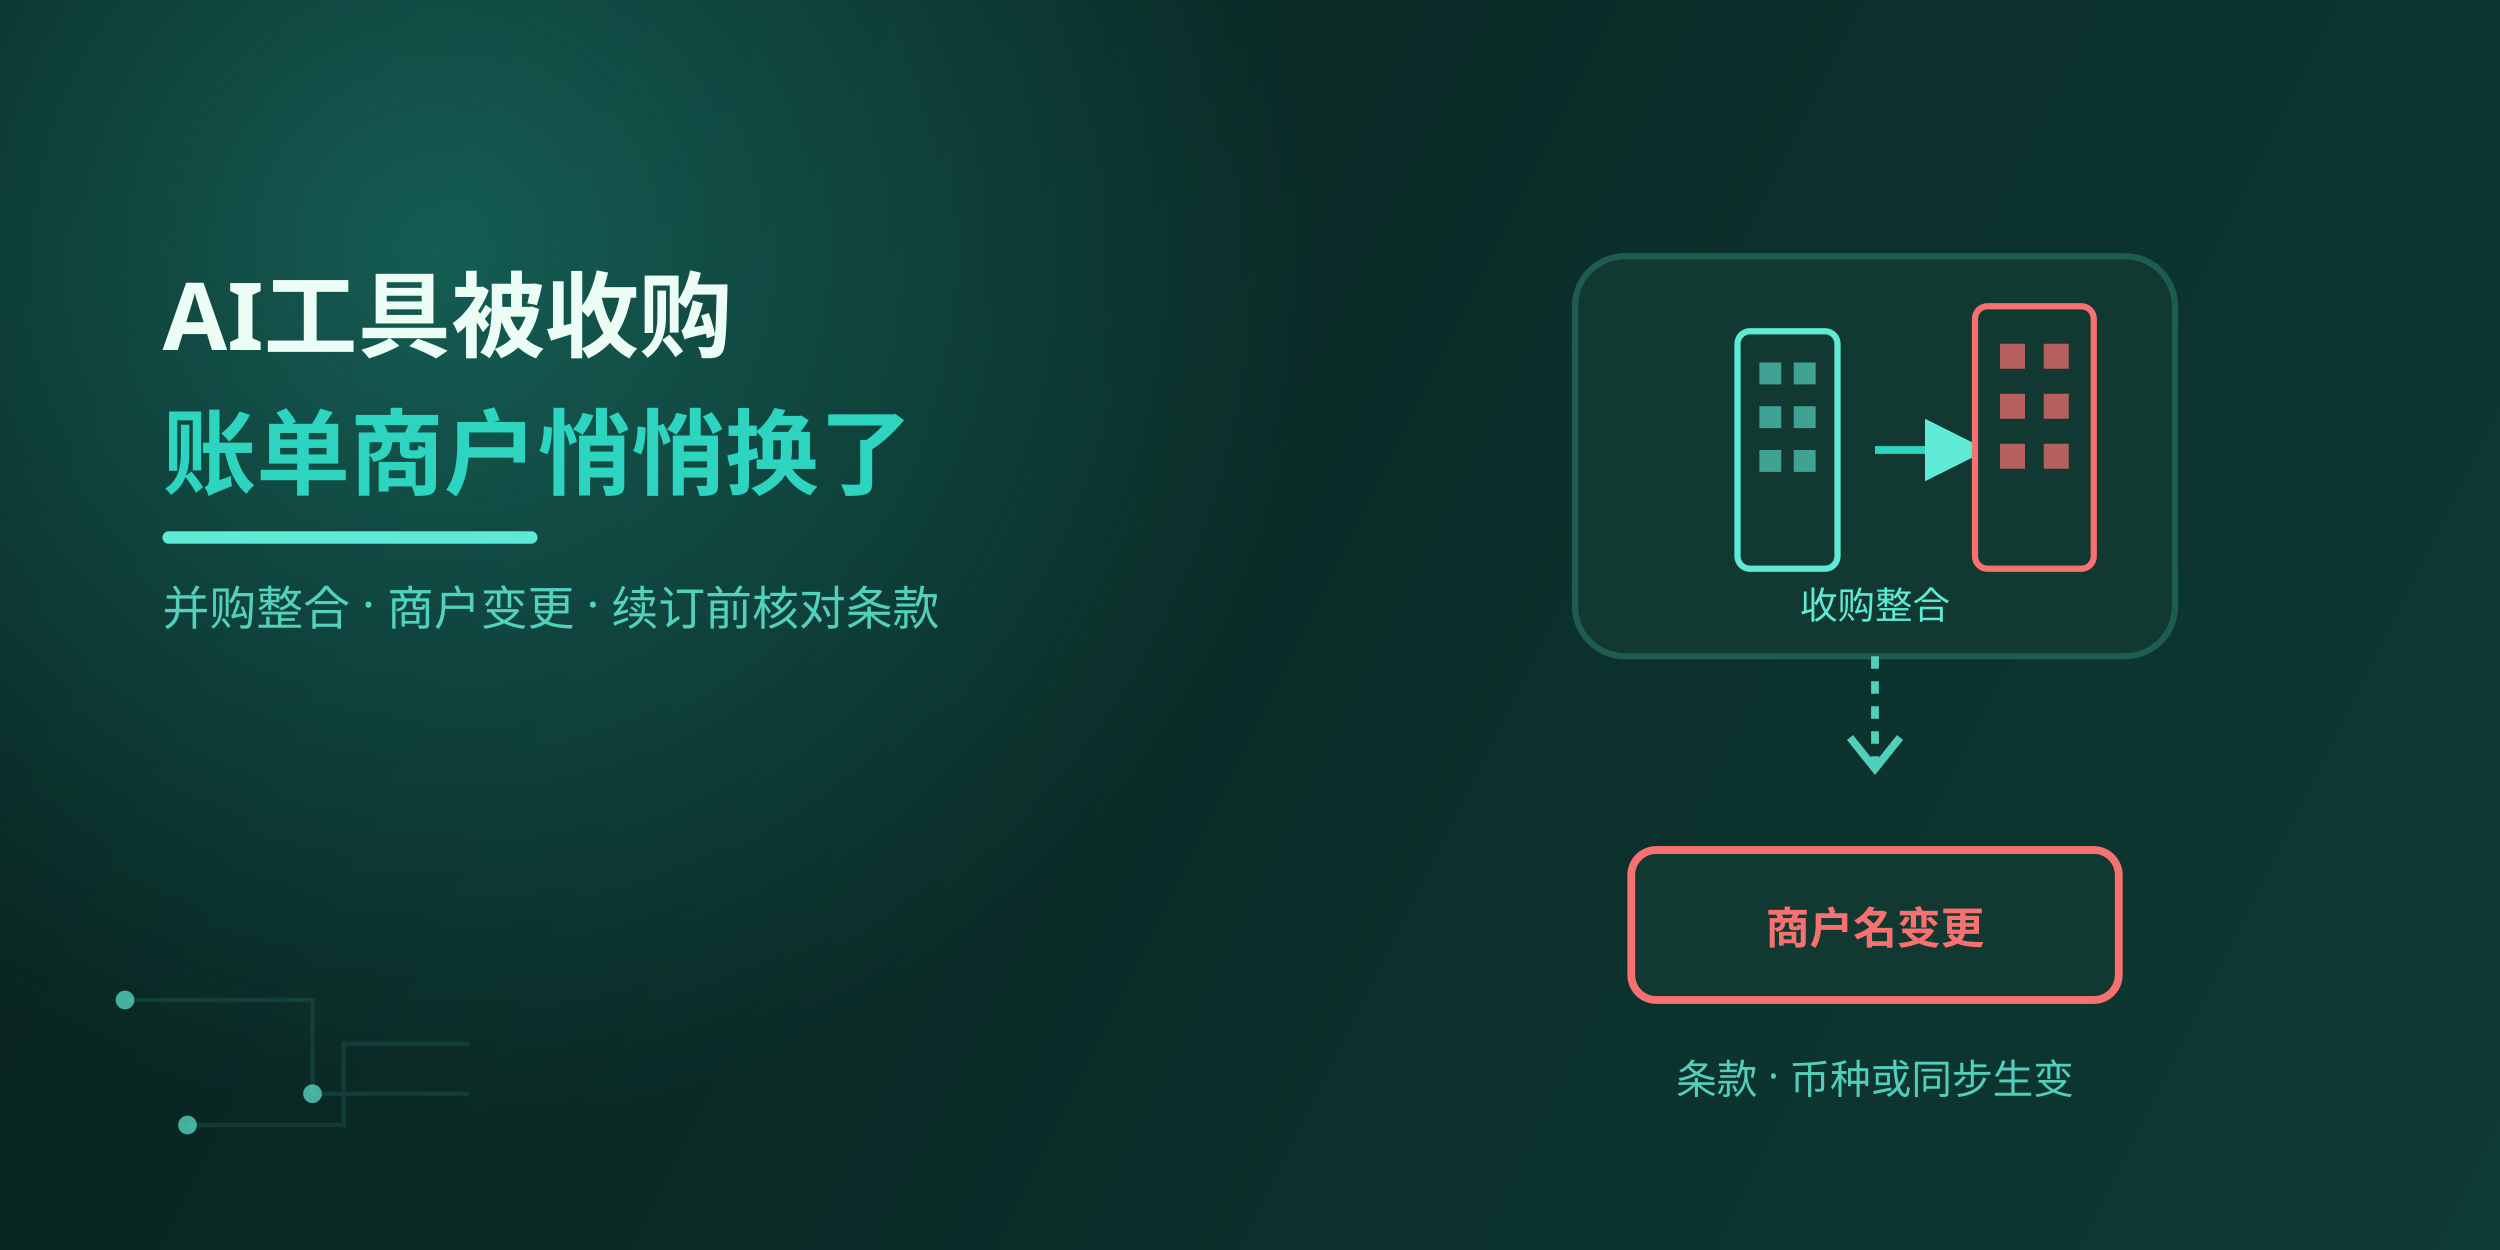
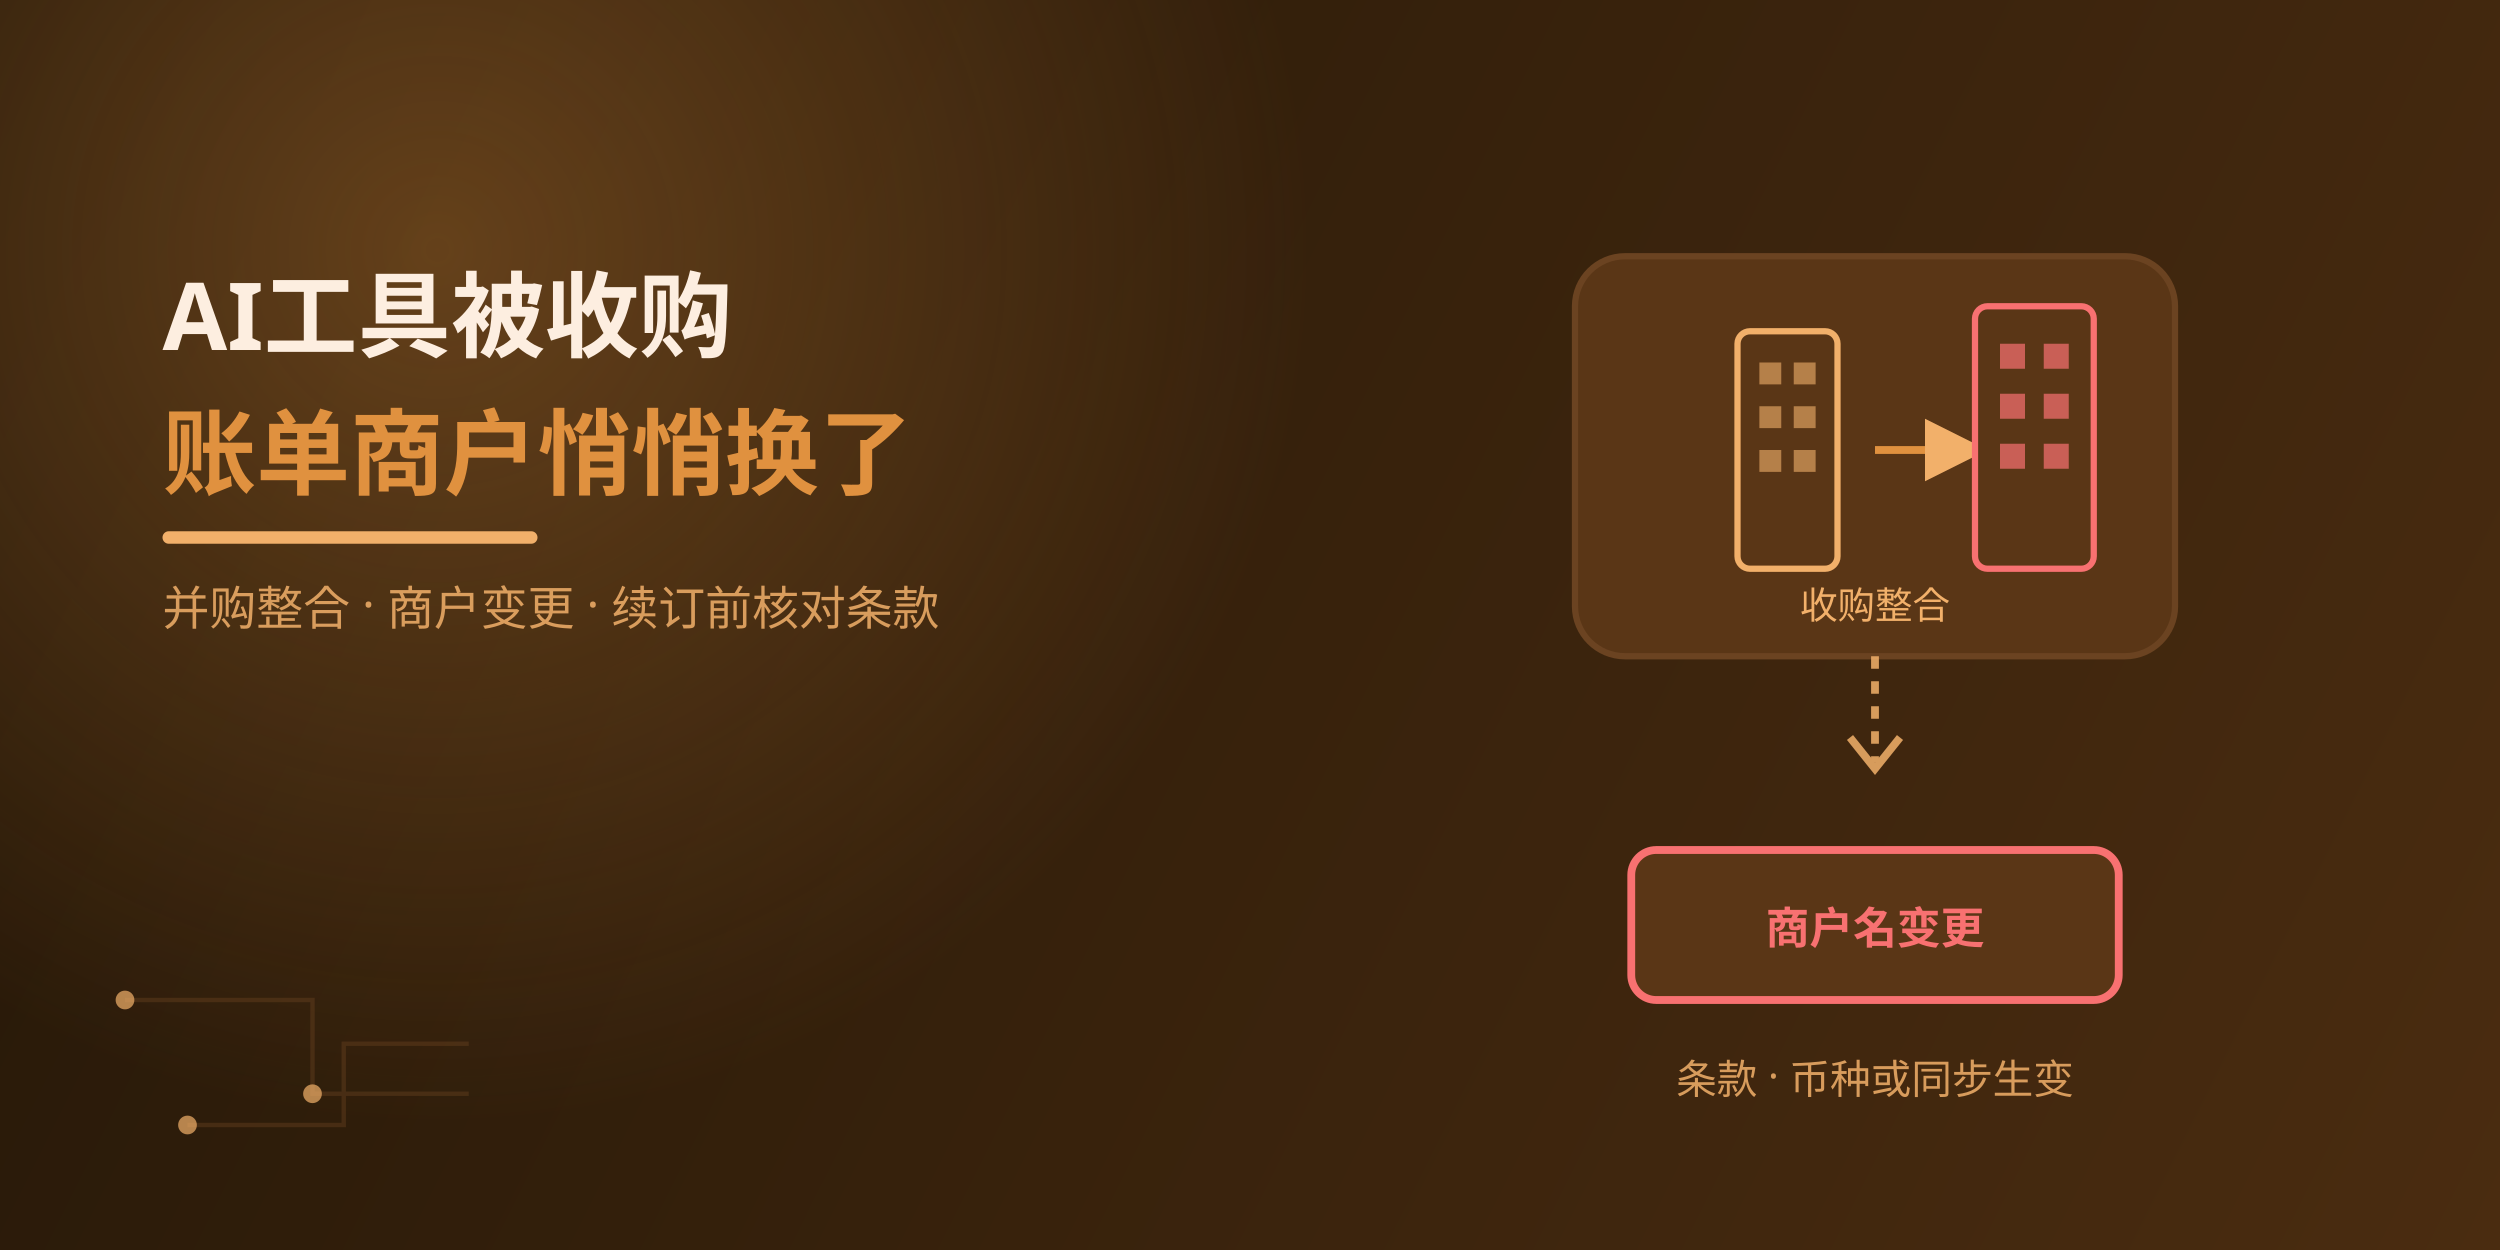
<svg xmlns="http://www.w3.org/2000/svg" viewBox="0 0 800 400" role="img" aria-label="AI工具被收购后账单商户变更封面图">
  <defs>
    <linearGradient id="bgGradAcq" x1="0" y1="0" x2="800" y2="400" gradientUnits="userSpaceOnUse">
-       <stop offset="0" stop-color="#08201d" />
-       <stop offset="1" stop-color="#0e3a34" />
+       <stop offset="0" stop-color="#241708" />
+       <stop offset="1" stop-color="#4a2c10" />
    </linearGradient>
    <radialGradient id="glowAcq" cx="140" cy="80" r="280" gradientUnits="userSpaceOnUse">
-       <stop offset="0" stop-color="#2dd4bf" stop-opacity="0.32" />
-       <stop offset="1" stop-color="#2dd4bf" stop-opacity="0" />
+       <stop offset="0" stop-color="#e0913f" stop-opacity="0.32" />
+       <stop offset="1" stop-color="#e0913f" stop-opacity="0" />
    </radialGradient>
    <marker id="arrowAcq" markerWidth="8" markerHeight="8" refX="4" refY="4" orient="auto">
-       <path d="M0 0 L8 4 L0 8 Z" fill="#5eead4" />
+       <path d="M0 0 L8 4 L0 8 Z" fill="#f2b06a" />
    </marker>
  </defs>
  <rect width="800" height="400" fill="url(#bgGradAcq)" />
  <rect width="800" height="400" fill="url(#glowAcq)" />
-   <g stroke="#1e5b50" stroke-width="1.4" opacity="0.4" fill="none">
+   <g stroke="#6b4321" stroke-width="1.4" opacity="0.4" fill="none">
    <path d="M40 320 h60 v30 h50" />
    <path d="M60 360 h50 v-26 h40" />
  </g>
-   <g fill="#5eead4" opacity="0.7">
+   <g fill="#f2b06a" opacity="0.7">
    <circle cx="40" cy="320" r="3" />
    <circle cx="100" cy="350" r="3" />
    <circle cx="60" cy="360" r="3" />
  </g>
-   <text x="52" y="112" font-family="'PingFang SC','Microsoft YaHei',sans-serif" font-size="30" font-weight="700" fill="#ecfdf5">AI工具被收购</text>
-   <text x="52" y="156" font-family="'PingFang SC','Microsoft YaHei',sans-serif" font-size="30" font-weight="700" fill="#2dd4bf">账单商户悄悄换了</text>
-   <rect x="52" y="170" width="120" height="4" rx="2" fill="#5eead4" />
-   <text x="52" y="200" font-family="'PingFang SC','Microsoft YaHei',sans-serif" font-size="15" font-weight="400" fill="#5eead4" opacity="0.85">并购整合 · 商户变更 · 续订前核对条款</text>
+   <text x="52" y="112" font-family="'PingFang SC','Microsoft YaHei',sans-serif" font-size="30" font-weight="700" fill="#fdeee0">AI工具被收购</text>
+   <text x="52" y="156" font-family="'PingFang SC','Microsoft YaHei',sans-serif" font-size="30" font-weight="700" fill="#e0913f">账单商户悄悄换了</text>
+   <rect x="52" y="170" width="120" height="4" rx="2" fill="#f2b06a" />
+   <text x="52" y="200" font-family="'PingFang SC','Microsoft YaHei',sans-serif" font-size="15" font-weight="400" fill="#f2b06a" opacity="0.85">并购整合 · 商户变更 · 续订前核对条款</text>
  <g transform="translate(600,146)">
-     <rect x="-96" y="-64" width="192" height="128" rx="16" fill="#123832" stroke="#1e5b50" stroke-width="2" />
+     <rect x="-96" y="-64" width="192" height="128" rx="16" fill="#5a3616" stroke="#6b4321" stroke-width="2" />
    <g transform="translate(-28,-2)">
-       <rect x="-16" y="-38" width="32" height="76" rx="4" fill="#123832" stroke="#5eead4" stroke-width="2" />
-       <rect x="-9" y="-28" width="7" height="7" fill="#5eead4" opacity="0.6" />
-       <rect x="2" y="-28" width="7" height="7" fill="#5eead4" opacity="0.6" />
-       <rect x="-9" y="-14" width="7" height="7" fill="#5eead4" opacity="0.6" />
-       <rect x="2" y="-14" width="7" height="7" fill="#5eead4" opacity="0.6" />
-       <rect x="-9" y="0" width="7" height="7" fill="#5eead4" opacity="0.6" />
-       <rect x="2" y="0" width="7" height="7" fill="#5eead4" opacity="0.6" />
+       <rect x="-16" y="-38" width="32" height="76" rx="4" fill="#5a3616" stroke="#f2b06a" stroke-width="2" />
+       <rect x="-9" y="-28" width="7" height="7" fill="#f2b06a" opacity="0.6" />
+       <rect x="2" y="-28" width="7" height="7" fill="#f2b06a" opacity="0.6" />
+       <rect x="-9" y="-14" width="7" height="7" fill="#f2b06a" opacity="0.6" />
+       <rect x="2" y="-14" width="7" height="7" fill="#f2b06a" opacity="0.6" />
+       <rect x="-9" y="0" width="7" height="7" fill="#f2b06a" opacity="0.6" />
+       <rect x="2" y="0" width="7" height="7" fill="#f2b06a" opacity="0.6" />
    </g>
-     <path d="M0 -2 h26" stroke="#2dd4bf" stroke-width="2.5" marker-end="url(#arrowAcq)" />
+     <path d="M0 -2 h26" stroke="#e0913f" stroke-width="2.5" marker-end="url(#arrowAcq)" />
    <g transform="translate(50,-2)">
-       <rect x="-18" y="-46" width="38" height="84" rx="4" fill="#123832" stroke="#f87171" stroke-width="2" />
+       <rect x="-18" y="-46" width="38" height="84" rx="4" fill="#5a3616" stroke="#f87171" stroke-width="2" />
      <rect x="-10" y="-34" width="8" height="8" fill="#f87171" opacity="0.7" />
      <rect x="4" y="-34" width="8" height="8" fill="#f87171" opacity="0.7" />
      <rect x="-10" y="-18" width="8" height="8" fill="#f87171" opacity="0.7" />
      <rect x="4" y="-18" width="8" height="8" fill="#f87171" opacity="0.7" />
      <rect x="-10" y="-2" width="8" height="8" fill="#f87171" opacity="0.7" />
      <rect x="4" y="-2" width="8" height="8" fill="#f87171" opacity="0.7" />
    </g>
-     <text x="0" y="52" text-anchor="middle" font-family="'PingFang SC','Microsoft YaHei',sans-serif" font-size="12" fill="#5eead4">收购整合</text>
+     <text x="0" y="52" text-anchor="middle" font-family="'PingFang SC','Microsoft YaHei',sans-serif" font-size="12" fill="#f2b06a">收购整合</text>
  </g>
-   <g stroke="#5eead4" stroke-width="2.5" fill="none" opacity="0.85">
+   <g stroke="#f2b06a" stroke-width="2.5" fill="none" opacity="0.85">
    <path d="M600 210 v34" stroke-dasharray="4 4" />
    <path d="M592 236 l8 10 l8 -10" fill="none" />
  </g>
  <g transform="translate(600,296)">
-     <rect x="-78" y="-24" width="156" height="48" rx="8" fill="#123832" stroke="#f87171" stroke-width="2.5" />
+     <rect x="-78" y="-24" width="156" height="48" rx="8" fill="#5a3616" stroke="#f87171" stroke-width="2.5" />
    <text x="0" y="6" text-anchor="middle" font-family="'PingFang SC','Microsoft YaHei',sans-serif" font-size="14" fill="#f87171" font-weight="700">商户名变更</text>
  </g>
-   <text x="600" y="350" text-anchor="middle" font-family="'PingFang SC','Microsoft YaHei',sans-serif" font-size="13" fill="#5eead4" opacity="0.85">条款 · 币种或同步生变</text>
+   <text x="600" y="350" text-anchor="middle" font-family="'PingFang SC','Microsoft YaHei',sans-serif" font-size="13" fill="#f2b06a" opacity="0.85">条款 · 币种或同步生变</text>
</svg>
